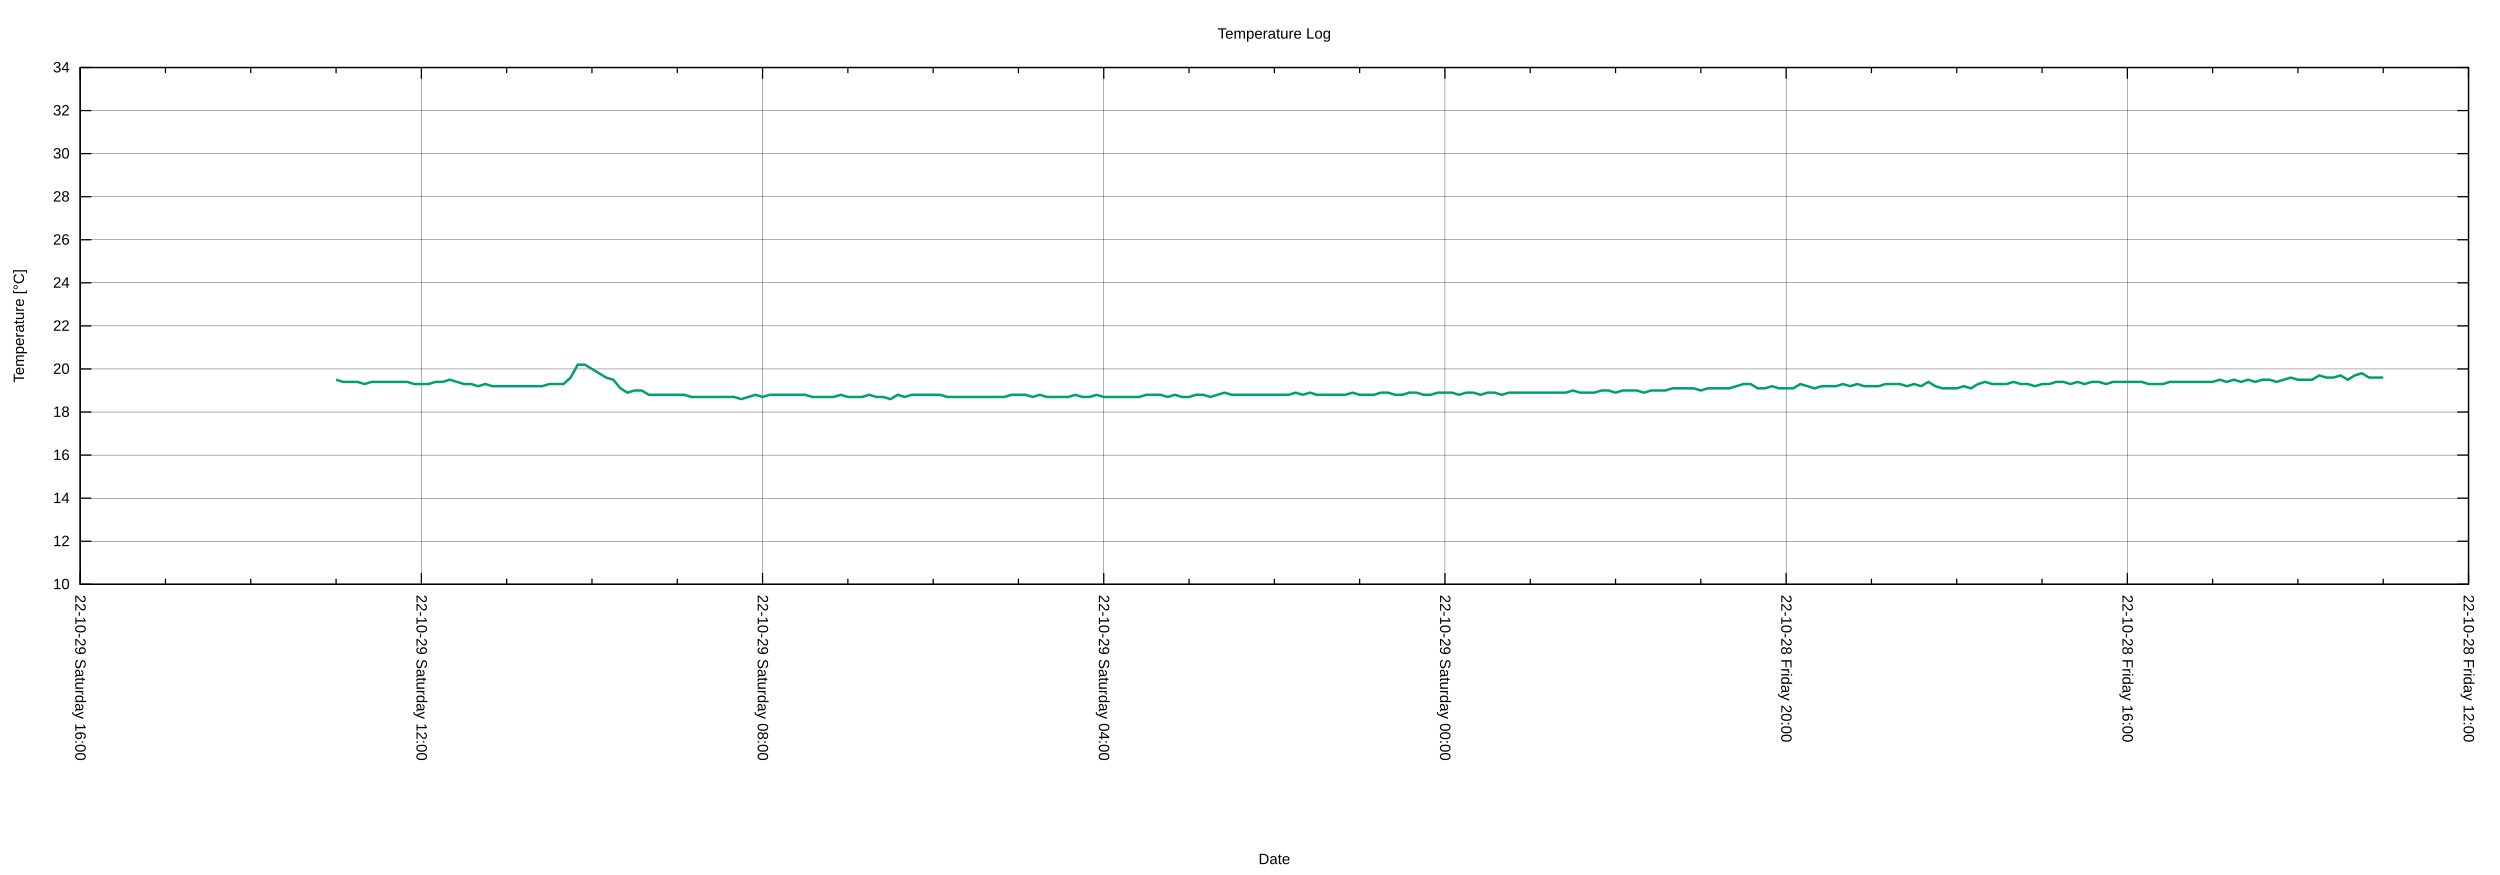
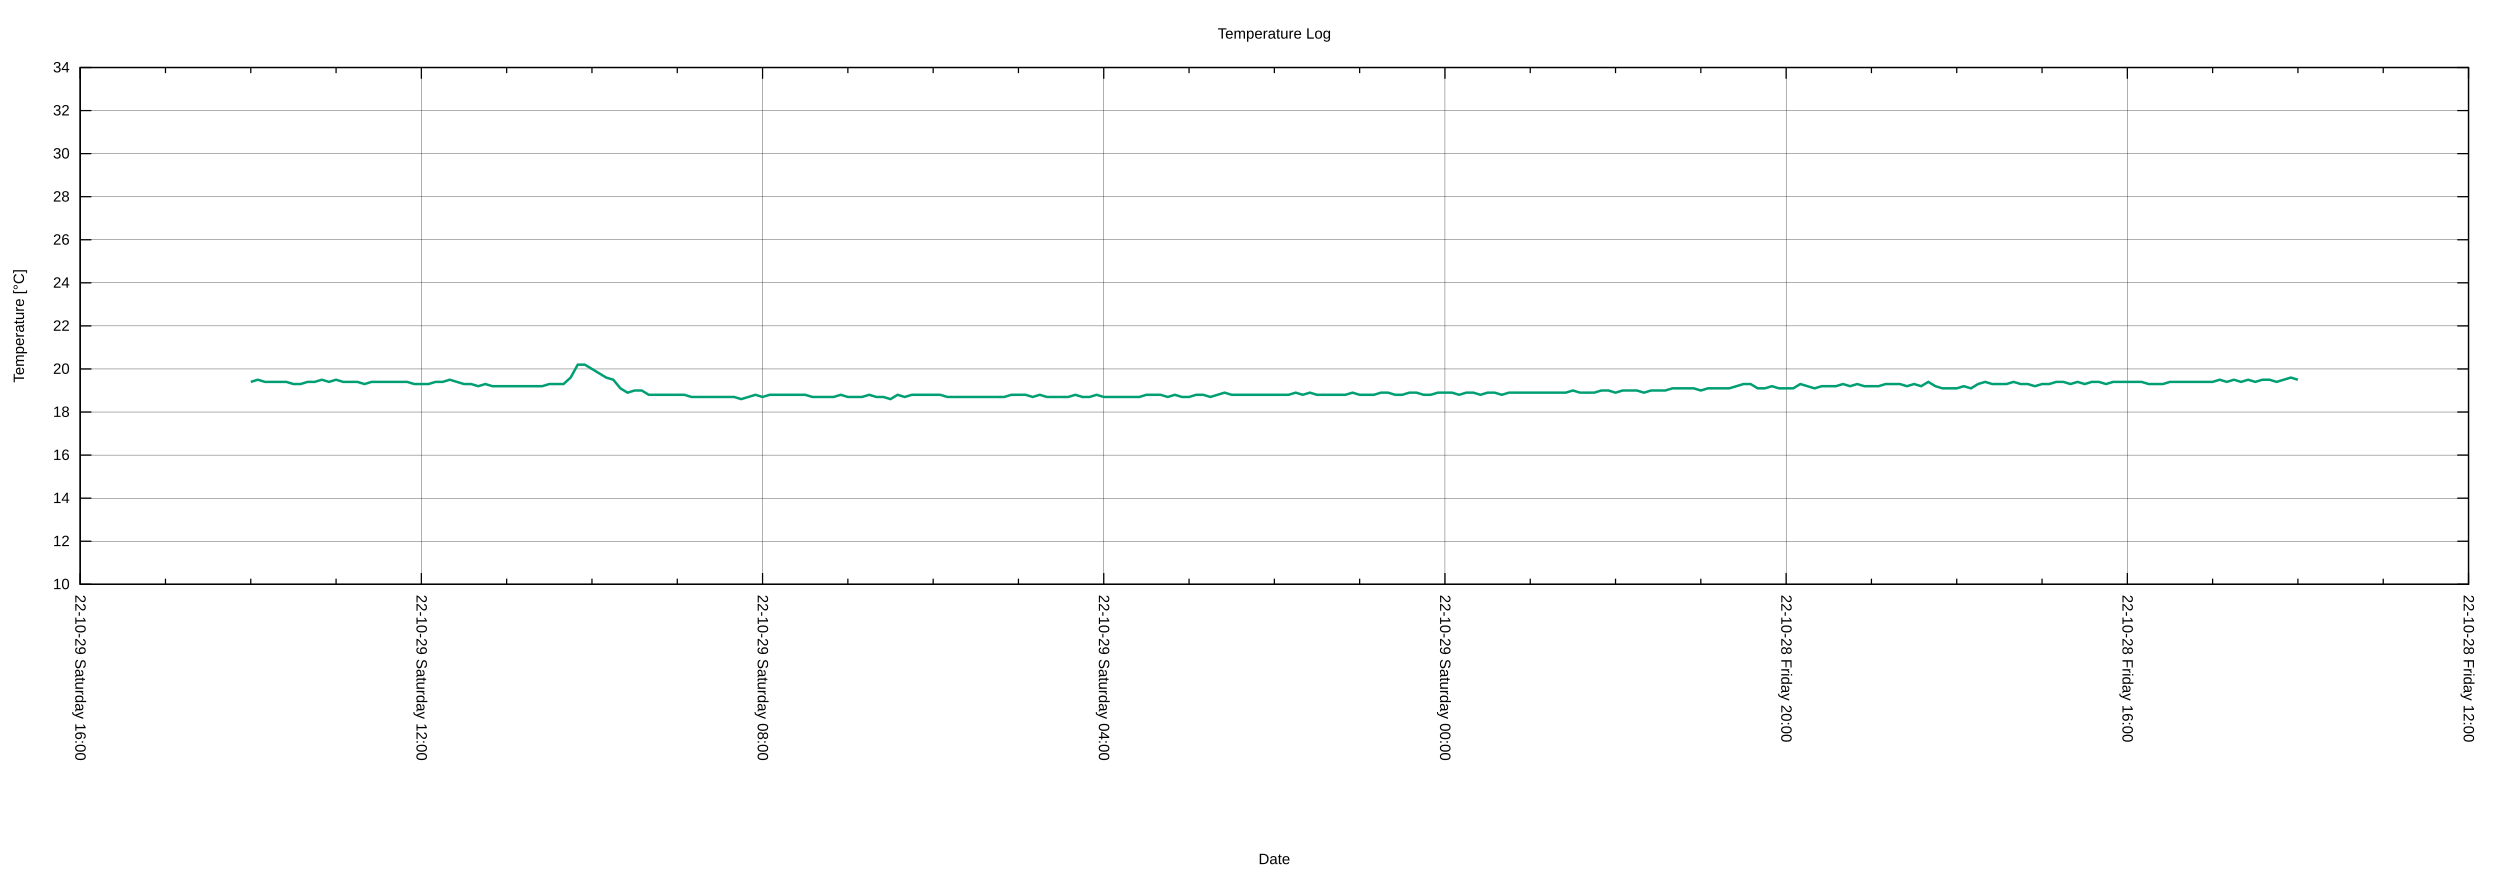
<svg xmlns="http://www.w3.org/2000/svg" xmlns:xlink="http://www.w3.org/1999/xlink" width="2000" height="700" viewBox="0 0 2000 700">
  <g id="gnuplot_canvas">
    <rect x="0" y="0" width="2000" height="700" fill="none" />
    <defs>
      <circle id="gpDot" r="0.5" stroke-width="0.5" stroke="currentColor" />
      <path id="gpPt0" stroke-width="0.222" stroke="currentColor" d="M-1,0 h2 M0,-1 v2" />
      <path id="gpPt1" stroke-width="0.222" stroke="currentColor" d="M-1,-1 L1,1 M1,-1 L-1,1" />
      <path id="gpPt2" stroke-width="0.222" stroke="currentColor" d="M-1,0 L1,0 M0,-1 L0,1 M-1,-1 L1,1 M-1,1 L1,-1" />
      <rect id="gpPt3" stroke-width="0.222" stroke="currentColor" x="-1" y="-1" width="2" height="2" />
      <rect id="gpPt4" stroke-width="0.222" stroke="currentColor" fill="currentColor" x="-1" y="-1" width="2" height="2" />
      <circle id="gpPt5" stroke-width="0.222" stroke="currentColor" cx="0" cy="0" r="1" />
      <use xlink:href="#gpPt5" id="gpPt6" fill="currentColor" stroke="none" />
      <path id="gpPt7" stroke-width="0.222" stroke="currentColor" d="M0,-1.33 L-1.33,0.67 L1.33,0.67 z" />
      <use xlink:href="#gpPt7" id="gpPt8" fill="currentColor" stroke="none" />
      <use xlink:href="#gpPt7" id="gpPt9" stroke="currentColor" transform="rotate(180)" />
      <use xlink:href="#gpPt9" id="gpPt10" fill="currentColor" stroke="none" />
      <use xlink:href="#gpPt3" id="gpPt11" stroke="currentColor" transform="rotate(45)" />
      <use xlink:href="#gpPt11" id="gpPt12" fill="currentColor" stroke="none" />
      <path id="gpPt13" stroke-width="0.222" stroke="currentColor" d="M0,1.330 L1.265,0.411 L0.782,-1.067 L-0.782,-1.076 L-1.265,0.411 z" />
      <use xlink:href="#gpPt13" id="gpPt14" fill="currentColor" stroke="none" />
      <filter id="textbox" filterUnits="objectBoundingBox" x="0" y="0" height="1" width="1">
        <feFlood flood-color="white" flood-opacity="1" result="bgnd" />
        <feComposite in="SourceGraphic" in2="bgnd" operator="atop" />
      </filter>
      <filter id="greybox" filterUnits="objectBoundingBox" x="0" y="0" height="1" width="1">
        <feFlood flood-color="lightgrey" flood-opacity="1" result="grey" />
        <feComposite in="SourceGraphic" in2="grey" operator="atop" />
      </filter>
    </defs>
    <g fill="none" color="white" stroke="currentColor" stroke-width="1.00" stroke-linecap="butt" stroke-linejoin="miter">
</g>
    <g fill="none" color="black" stroke="currentColor" stroke-width="1.00" stroke-linecap="butt" stroke-linejoin="miter">
</g>
    <g fill="none" color="black" stroke="black" stroke-width="0.25" stroke-linecap="butt" stroke-linejoin="miter">
</g>
    <g fill="none" color="black" stroke="currentColor" stroke-width="0.25" stroke-linecap="butt" stroke-linejoin="miter">
      <path stroke="black" class="gridline" d="M64.14,467.43 L1974.82,467.43  " />
    </g>
    <g fill="none" color="black" stroke="black" stroke-width="1.00" stroke-linecap="butt" stroke-linejoin="miter">
</g>
    <g fill="none" color="black" stroke="currentColor" stroke-width="1.00" stroke-linecap="butt" stroke-linejoin="miter">
      <path stroke="black" d="M64.14,467.43 L73.14,467.43 M1974.82,467.43 L1965.82,467.43  " />
      <g transform="translate(55.75,471.33)" stroke="none" fill="black" font-family="Arial" font-size="12.00" text-anchor="end">
        <text>
          <tspan font-family="Arial"> 10</tspan>
        </text>
      </g>
    </g>
    <g fill="none" color="black" stroke="currentColor" stroke-width="1.00" stroke-linecap="butt" stroke-linejoin="miter">
</g>
    <g fill="none" color="black" stroke="black" stroke-width="0.25" stroke-linecap="butt" stroke-linejoin="miter">
</g>
    <g fill="none" color="black" stroke="currentColor" stroke-width="0.25" stroke-linecap="butt" stroke-linejoin="miter">
      <path stroke="black" class="gridline" d="M64.14,432.98 L1974.82,432.98  " />
    </g>
    <g fill="none" color="black" stroke="black" stroke-width="1.00" stroke-linecap="butt" stroke-linejoin="miter">
</g>
    <g fill="none" color="black" stroke="currentColor" stroke-width="1.00" stroke-linecap="butt" stroke-linejoin="miter">
      <path stroke="black" d="M64.14,432.98 L73.14,432.98 M1974.82,432.98 L1965.82,432.98  " />
      <g transform="translate(55.75,436.88)" stroke="none" fill="black" font-family="Arial" font-size="12.00" text-anchor="end">
        <text>
          <tspan font-family="Arial"> 12</tspan>
        </text>
      </g>
    </g>
    <g fill="none" color="black" stroke="currentColor" stroke-width="1.00" stroke-linecap="butt" stroke-linejoin="miter">
</g>
    <g fill="none" color="black" stroke="black" stroke-width="0.25" stroke-linecap="butt" stroke-linejoin="miter">
</g>
    <g fill="none" color="black" stroke="currentColor" stroke-width="0.25" stroke-linecap="butt" stroke-linejoin="miter">
      <path stroke="black" class="gridline" d="M64.14,398.53 L1974.82,398.53  " />
    </g>
    <g fill="none" color="black" stroke="black" stroke-width="1.00" stroke-linecap="butt" stroke-linejoin="miter">
</g>
    <g fill="none" color="black" stroke="currentColor" stroke-width="1.00" stroke-linecap="butt" stroke-linejoin="miter">
      <path stroke="black" d="M64.14,398.53 L73.14,398.53 M1974.82,398.53 L1965.82,398.53  " />
      <g transform="translate(55.75,402.43)" stroke="none" fill="black" font-family="Arial" font-size="12.00" text-anchor="end">
        <text>
          <tspan font-family="Arial"> 14</tspan>
        </text>
      </g>
    </g>
    <g fill="none" color="black" stroke="currentColor" stroke-width="1.00" stroke-linecap="butt" stroke-linejoin="miter">
</g>
    <g fill="none" color="black" stroke="black" stroke-width="0.25" stroke-linecap="butt" stroke-linejoin="miter">
</g>
    <g fill="none" color="black" stroke="currentColor" stroke-width="0.25" stroke-linecap="butt" stroke-linejoin="miter">
      <path stroke="black" class="gridline" d="M64.14,364.07 L1974.82,364.07  " />
    </g>
    <g fill="none" color="black" stroke="black" stroke-width="1.00" stroke-linecap="butt" stroke-linejoin="miter">
</g>
    <g fill="none" color="black" stroke="currentColor" stroke-width="1.00" stroke-linecap="butt" stroke-linejoin="miter">
      <path stroke="black" d="M64.14,364.07 L73.14,364.07 M1974.82,364.07 L1965.82,364.07  " />
      <g transform="translate(55.75,367.97)" stroke="none" fill="black" font-family="Arial" font-size="12.00" text-anchor="end">
        <text>
          <tspan font-family="Arial"> 16</tspan>
        </text>
      </g>
    </g>
    <g fill="none" color="black" stroke="currentColor" stroke-width="1.00" stroke-linecap="butt" stroke-linejoin="miter">
</g>
    <g fill="none" color="black" stroke="black" stroke-width="0.25" stroke-linecap="butt" stroke-linejoin="miter">
</g>
    <g fill="none" color="black" stroke="currentColor" stroke-width="0.25" stroke-linecap="butt" stroke-linejoin="miter">
      <path stroke="black" class="gridline" d="M64.14,329.62 L1974.82,329.62  " />
    </g>
    <g fill="none" color="black" stroke="black" stroke-width="1.00" stroke-linecap="butt" stroke-linejoin="miter">
</g>
    <g fill="none" color="black" stroke="currentColor" stroke-width="1.00" stroke-linecap="butt" stroke-linejoin="miter">
      <path stroke="black" d="M64.14,329.62 L73.14,329.62 M1974.82,329.62 L1965.82,329.62  " />
      <g transform="translate(55.75,333.52)" stroke="none" fill="black" font-family="Arial" font-size="12.00" text-anchor="end">
        <text>
          <tspan font-family="Arial"> 18</tspan>
        </text>
      </g>
    </g>
    <g fill="none" color="black" stroke="currentColor" stroke-width="1.00" stroke-linecap="butt" stroke-linejoin="miter">
</g>
    <g fill="none" color="black" stroke="black" stroke-width="0.25" stroke-linecap="butt" stroke-linejoin="miter">
</g>
    <g fill="none" color="black" stroke="currentColor" stroke-width="0.25" stroke-linecap="butt" stroke-linejoin="miter">
      <path stroke="black" class="gridline" d="M64.14,295.17 L1974.82,295.17  " />
    </g>
    <g fill="none" color="black" stroke="black" stroke-width="1.00" stroke-linecap="butt" stroke-linejoin="miter">
</g>
    <g fill="none" color="black" stroke="currentColor" stroke-width="1.00" stroke-linecap="butt" stroke-linejoin="miter">
      <path stroke="black" d="M64.14,295.17 L73.14,295.17 M1974.82,295.17 L1965.82,295.17  " />
      <g transform="translate(55.75,299.07)" stroke="none" fill="black" font-family="Arial" font-size="12.00" text-anchor="end">
        <text>
          <tspan font-family="Arial"> 20</tspan>
        </text>
      </g>
    </g>
    <g fill="none" color="black" stroke="currentColor" stroke-width="1.00" stroke-linecap="butt" stroke-linejoin="miter">
</g>
    <g fill="none" color="black" stroke="black" stroke-width="0.25" stroke-linecap="butt" stroke-linejoin="miter">
</g>
    <g fill="none" color="black" stroke="currentColor" stroke-width="0.25" stroke-linecap="butt" stroke-linejoin="miter">
      <path stroke="black" class="gridline" d="M64.14,260.72 L1974.82,260.72  " />
    </g>
    <g fill="none" color="black" stroke="black" stroke-width="1.00" stroke-linecap="butt" stroke-linejoin="miter">
</g>
    <g fill="none" color="black" stroke="currentColor" stroke-width="1.00" stroke-linecap="butt" stroke-linejoin="miter">
      <path stroke="black" d="M64.14,260.72 L73.14,260.72 M1974.82,260.72 L1965.82,260.72  " />
      <g transform="translate(55.75,264.62)" stroke="none" fill="black" font-family="Arial" font-size="12.00" text-anchor="end">
        <text>
          <tspan font-family="Arial"> 22</tspan>
        </text>
      </g>
    </g>
    <g fill="none" color="black" stroke="currentColor" stroke-width="1.00" stroke-linecap="butt" stroke-linejoin="miter">
</g>
    <g fill="none" color="black" stroke="black" stroke-width="0.25" stroke-linecap="butt" stroke-linejoin="miter">
</g>
    <g fill="none" color="black" stroke="currentColor" stroke-width="0.25" stroke-linecap="butt" stroke-linejoin="miter">
      <path stroke="black" class="gridline" d="M64.14,226.27 L1974.82,226.27  " />
    </g>
    <g fill="none" color="black" stroke="black" stroke-width="1.00" stroke-linecap="butt" stroke-linejoin="miter">
</g>
    <g fill="none" color="black" stroke="currentColor" stroke-width="1.00" stroke-linecap="butt" stroke-linejoin="miter">
      <path stroke="black" d="M64.14,226.27 L73.14,226.27 M1974.82,226.27 L1965.82,226.27  " />
      <g transform="translate(55.75,230.17)" stroke="none" fill="black" font-family="Arial" font-size="12.00" text-anchor="end">
        <text>
          <tspan font-family="Arial"> 24</tspan>
        </text>
      </g>
    </g>
    <g fill="none" color="black" stroke="currentColor" stroke-width="1.00" stroke-linecap="butt" stroke-linejoin="miter">
</g>
    <g fill="none" color="black" stroke="black" stroke-width="0.25" stroke-linecap="butt" stroke-linejoin="miter">
</g>
    <g fill="none" color="black" stroke="currentColor" stroke-width="0.25" stroke-linecap="butt" stroke-linejoin="miter">
      <path stroke="black" class="gridline" d="M64.14,191.82 L1974.82,191.82  " />
    </g>
    <g fill="none" color="black" stroke="black" stroke-width="1.00" stroke-linecap="butt" stroke-linejoin="miter">
</g>
    <g fill="none" color="black" stroke="currentColor" stroke-width="1.00" stroke-linecap="butt" stroke-linejoin="miter">
      <path stroke="black" d="M64.14,191.82 L73.14,191.82 M1974.82,191.82 L1965.82,191.82  " />
      <g transform="translate(55.75,195.72)" stroke="none" fill="black" font-family="Arial" font-size="12.00" text-anchor="end">
        <text>
          <tspan font-family="Arial"> 26</tspan>
        </text>
      </g>
    </g>
    <g fill="none" color="black" stroke="currentColor" stroke-width="1.00" stroke-linecap="butt" stroke-linejoin="miter">
</g>
    <g fill="none" color="black" stroke="black" stroke-width="0.25" stroke-linecap="butt" stroke-linejoin="miter">
</g>
    <g fill="none" color="black" stroke="currentColor" stroke-width="0.25" stroke-linecap="butt" stroke-linejoin="miter">
      <path stroke="black" class="gridline" d="M64.14,157.36 L1974.82,157.36  " />
    </g>
    <g fill="none" color="black" stroke="black" stroke-width="1.00" stroke-linecap="butt" stroke-linejoin="miter">
</g>
    <g fill="none" color="black" stroke="currentColor" stroke-width="1.00" stroke-linecap="butt" stroke-linejoin="miter">
      <path stroke="black" d="M64.14,157.36 L73.14,157.36 M1974.82,157.36 L1965.82,157.36  " />
      <g transform="translate(55.75,161.26)" stroke="none" fill="black" font-family="Arial" font-size="12.00" text-anchor="end">
        <text>
          <tspan font-family="Arial"> 28</tspan>
        </text>
      </g>
    </g>
    <g fill="none" color="black" stroke="currentColor" stroke-width="1.00" stroke-linecap="butt" stroke-linejoin="miter">
</g>
    <g fill="none" color="black" stroke="black" stroke-width="0.25" stroke-linecap="butt" stroke-linejoin="miter">
</g>
    <g fill="none" color="black" stroke="currentColor" stroke-width="0.25" stroke-linecap="butt" stroke-linejoin="miter">
      <path stroke="black" class="gridline" d="M64.14,122.91 L1974.82,122.91  " />
    </g>
    <g fill="none" color="black" stroke="black" stroke-width="1.00" stroke-linecap="butt" stroke-linejoin="miter">
</g>
    <g fill="none" color="black" stroke="currentColor" stroke-width="1.00" stroke-linecap="butt" stroke-linejoin="miter">
      <path stroke="black" d="M64.14,122.91 L73.14,122.91 M1974.82,122.91 L1965.82,122.91  " />
      <g transform="translate(55.75,126.81)" stroke="none" fill="black" font-family="Arial" font-size="12.00" text-anchor="end">
        <text>
          <tspan font-family="Arial"> 30</tspan>
        </text>
      </g>
    </g>
    <g fill="none" color="black" stroke="currentColor" stroke-width="1.00" stroke-linecap="butt" stroke-linejoin="miter">
</g>
    <g fill="none" color="black" stroke="black" stroke-width="0.25" stroke-linecap="butt" stroke-linejoin="miter">
</g>
    <g fill="none" color="black" stroke="currentColor" stroke-width="0.25" stroke-linecap="butt" stroke-linejoin="miter">
      <path stroke="black" class="gridline" d="M64.14,88.46 L1974.82,88.46  " />
    </g>
    <g fill="none" color="black" stroke="black" stroke-width="1.00" stroke-linecap="butt" stroke-linejoin="miter">
</g>
    <g fill="none" color="black" stroke="currentColor" stroke-width="1.00" stroke-linecap="butt" stroke-linejoin="miter">
      <path stroke="black" d="M64.14,88.46 L73.14,88.46 M1974.82,88.46 L1965.82,88.46  " />
      <g transform="translate(55.75,92.36)" stroke="none" fill="black" font-family="Arial" font-size="12.00" text-anchor="end">
        <text>
          <tspan font-family="Arial"> 32</tspan>
        </text>
      </g>
    </g>
    <g fill="none" color="black" stroke="currentColor" stroke-width="1.00" stroke-linecap="butt" stroke-linejoin="miter">
</g>
    <g fill="none" color="black" stroke="black" stroke-width="0.25" stroke-linecap="butt" stroke-linejoin="miter">
</g>
    <g fill="none" color="black" stroke="currentColor" stroke-width="0.25" stroke-linecap="butt" stroke-linejoin="miter">
      <path stroke="black" class="gridline" d="M64.14,54.01 L1974.82,54.01  " />
    </g>
    <g fill="none" color="black" stroke="black" stroke-width="1.00" stroke-linecap="butt" stroke-linejoin="miter">
</g>
    <g fill="none" color="black" stroke="currentColor" stroke-width="1.00" stroke-linecap="butt" stroke-linejoin="miter">
      <path stroke="black" d="M64.14,54.01 L73.14,54.01 M1974.82,54.01 L1965.82,54.01  " />
      <g transform="translate(55.75,57.91)" stroke="none" fill="black" font-family="Arial" font-size="12.00" text-anchor="end">
        <text>
          <tspan font-family="Arial"> 34</tspan>
        </text>
      </g>
    </g>
    <g fill="none" color="black" stroke="currentColor" stroke-width="1.00" stroke-linecap="butt" stroke-linejoin="miter">
</g>
    <g fill="none" color="black" stroke="black" stroke-width="0.25" stroke-linecap="butt" stroke-linejoin="miter">
</g>
    <g fill="none" color="black" stroke="currentColor" stroke-width="0.25" stroke-linecap="butt" stroke-linejoin="miter">
      <path stroke="black" class="gridline" d="M1974.82,467.43 L1974.82,54.01  " />
    </g>
    <g fill="none" color="black" stroke="black" stroke-width="1.00" stroke-linecap="butt" stroke-linejoin="miter">
</g>
    <g fill="none" color="black" stroke="currentColor" stroke-width="1.00" stroke-linecap="butt" stroke-linejoin="miter">
      <path stroke="black" d="M1974.82,467.43 L1974.82,458.43 M1974.82,54.01 L1974.82,63.01  " />
      <g transform="translate(1970.92,475.82) rotate(90)" stroke="none" fill="black" font-family="Arial" font-size="12.00" text-anchor="start">
        <text>
          <tspan font-family="Arial">22-10-28 Friday 12:00</tspan>
        </text>
      </g>
    </g>
    <g fill="none" color="black" stroke="currentColor" stroke-width="1.00" stroke-linecap="butt" stroke-linejoin="miter">
      <path stroke="black" d="M1906.58,467.43 L1906.58,462.93 M1906.58,54.01 L1906.58,58.51 M1838.34,467.43 L1838.34,462.93 M1838.34,54.01 L1838.34,58.51   M1770.10,467.43 L1770.10,462.93 M1770.10,54.01 L1770.10,58.51  " />
    </g>
    <g fill="none" color="black" stroke="black" stroke-width="0.25" stroke-linecap="butt" stroke-linejoin="miter">
</g>
    <g fill="none" color="black" stroke="currentColor" stroke-width="0.25" stroke-linecap="butt" stroke-linejoin="miter">
      <path stroke="black" class="gridline" d="M1701.87,467.43 L1701.87,54.01  " />
    </g>
    <g fill="none" color="black" stroke="black" stroke-width="1.00" stroke-linecap="butt" stroke-linejoin="miter">
</g>
    <g fill="none" color="black" stroke="currentColor" stroke-width="1.00" stroke-linecap="butt" stroke-linejoin="miter">
      <path stroke="black" d="M1701.87,467.43 L1701.87,458.43 M1701.87,54.01 L1701.87,63.01  " />
      <g transform="translate(1697.97,475.82) rotate(90)" stroke="none" fill="black" font-family="Arial" font-size="12.00" text-anchor="start">
        <text>
          <tspan font-family="Arial">22-10-28 Friday 16:00</tspan>
        </text>
      </g>
    </g>
    <g fill="none" color="black" stroke="currentColor" stroke-width="1.00" stroke-linecap="butt" stroke-linejoin="miter">
      <path stroke="black" d="M1633.63,467.43 L1633.63,462.93 M1633.63,54.01 L1633.63,58.51 M1565.39,467.43 L1565.39,462.93 M1565.39,54.01 L1565.39,58.51   M1497.15,467.43 L1497.15,462.93 M1497.15,54.01 L1497.15,58.51  " />
    </g>
    <g fill="none" color="black" stroke="black" stroke-width="0.25" stroke-linecap="butt" stroke-linejoin="miter">
</g>
    <g fill="none" color="black" stroke="currentColor" stroke-width="0.25" stroke-linecap="butt" stroke-linejoin="miter">
      <path stroke="black" class="gridline" d="M1428.91,467.43 L1428.91,54.01  " />
    </g>
    <g fill="none" color="black" stroke="black" stroke-width="1.00" stroke-linecap="butt" stroke-linejoin="miter">
</g>
    <g fill="none" color="black" stroke="currentColor" stroke-width="1.00" stroke-linecap="butt" stroke-linejoin="miter">
      <path stroke="black" d="M1428.91,467.43 L1428.91,458.43 M1428.91,54.01 L1428.91,63.01  " />
      <g transform="translate(1425.01,475.82) rotate(90)" stroke="none" fill="black" font-family="Arial" font-size="12.00" text-anchor="start">
        <text>
          <tspan font-family="Arial">22-10-28 Friday 20:00</tspan>
        </text>
      </g>
    </g>
    <g fill="none" color="black" stroke="currentColor" stroke-width="1.00" stroke-linecap="butt" stroke-linejoin="miter">
      <path stroke="black" d="M1360.67,467.43 L1360.67,462.93 M1360.67,54.01 L1360.67,58.51 M1292.43,467.43 L1292.43,462.93 M1292.43,54.01 L1292.43,58.51   M1224.20,467.43 L1224.20,462.93 M1224.20,54.01 L1224.20,58.51  " />
    </g>
    <g fill="none" color="black" stroke="black" stroke-width="0.25" stroke-linecap="butt" stroke-linejoin="miter">
</g>
    <g fill="none" color="black" stroke="currentColor" stroke-width="0.25" stroke-linecap="butt" stroke-linejoin="miter">
      <path stroke="black" class="gridline" d="M1155.96,467.43 L1155.96,54.01  " />
    </g>
    <g fill="none" color="black" stroke="black" stroke-width="1.00" stroke-linecap="butt" stroke-linejoin="miter">
</g>
    <g fill="none" color="black" stroke="currentColor" stroke-width="1.00" stroke-linecap="butt" stroke-linejoin="miter">
      <path stroke="black" d="M1155.96,467.43 L1155.96,458.43 M1155.96,54.01 L1155.96,63.01  " />
      <g transform="translate(1152.06,475.82) rotate(90)" stroke="none" fill="black" font-family="Arial" font-size="12.00" text-anchor="start">
        <text>
          <tspan font-family="Arial">22-10-29 Saturday 00:00</tspan>
        </text>
      </g>
    </g>
    <g fill="none" color="black" stroke="currentColor" stroke-width="1.00" stroke-linecap="butt" stroke-linejoin="miter">
      <path stroke="black" d="M1087.72,467.43 L1087.72,462.93 M1087.72,54.01 L1087.72,58.51 M1019.48,467.43 L1019.48,462.93 M1019.48,54.01 L1019.48,58.51   M951.24,467.43 L951.24,462.93 M951.24,54.01 L951.24,58.51  " />
    </g>
    <g fill="none" color="black" stroke="black" stroke-width="0.25" stroke-linecap="butt" stroke-linejoin="miter">
</g>
    <g fill="none" color="black" stroke="currentColor" stroke-width="0.25" stroke-linecap="butt" stroke-linejoin="miter">
      <path stroke="black" class="gridline" d="M883.00,467.43 L883.00,54.01  " />
    </g>
    <g fill="none" color="black" stroke="black" stroke-width="1.00" stroke-linecap="butt" stroke-linejoin="miter">
</g>
    <g fill="none" color="black" stroke="currentColor" stroke-width="1.00" stroke-linecap="butt" stroke-linejoin="miter">
      <path stroke="black" d="M883.00,467.43 L883.00,458.43 M883.00,54.01 L883.00,63.01  " />
      <g transform="translate(879.10,475.82) rotate(90)" stroke="none" fill="black" font-family="Arial" font-size="12.00" text-anchor="start">
        <text>
          <tspan font-family="Arial">22-10-29 Saturday 04:00</tspan>
        </text>
      </g>
    </g>
    <g fill="none" color="black" stroke="currentColor" stroke-width="1.00" stroke-linecap="butt" stroke-linejoin="miter">
      <path stroke="black" d="M814.76,467.43 L814.76,462.93 M814.76,54.01 L814.76,58.51 M746.53,467.43 L746.53,462.93 M746.53,54.01 L746.53,58.51   M678.29,467.43 L678.29,462.93 M678.29,54.01 L678.29,58.51  " />
    </g>
    <g fill="none" color="black" stroke="black" stroke-width="0.25" stroke-linecap="butt" stroke-linejoin="miter">
</g>
    <g fill="none" color="black" stroke="currentColor" stroke-width="0.25" stroke-linecap="butt" stroke-linejoin="miter">
      <path stroke="black" class="gridline" d="M610.05,467.43 L610.05,54.01  " />
    </g>
    <g fill="none" color="black" stroke="black" stroke-width="1.00" stroke-linecap="butt" stroke-linejoin="miter">
</g>
    <g fill="none" color="black" stroke="currentColor" stroke-width="1.00" stroke-linecap="butt" stroke-linejoin="miter">
      <path stroke="black" d="M610.05,467.43 L610.05,458.43 M610.05,54.01 L610.05,63.01  " />
      <g transform="translate(606.15,475.82) rotate(90)" stroke="none" fill="black" font-family="Arial" font-size="12.00" text-anchor="start">
        <text>
          <tspan font-family="Arial">22-10-29 Saturday 08:00</tspan>
        </text>
      </g>
    </g>
    <g fill="none" color="black" stroke="currentColor" stroke-width="1.00" stroke-linecap="butt" stroke-linejoin="miter">
      <path stroke="black" d="M541.81,467.43 L541.81,462.93 M541.81,54.01 L541.81,58.51 M473.57,467.43 L473.57,462.93 M473.57,54.01 L473.57,58.51   M405.33,467.43 L405.33,462.93 M405.33,54.01 L405.33,58.51  " />
    </g>
    <g fill="none" color="black" stroke="black" stroke-width="0.25" stroke-linecap="butt" stroke-linejoin="miter">
</g>
    <g fill="none" color="black" stroke="currentColor" stroke-width="0.25" stroke-linecap="butt" stroke-linejoin="miter">
      <path stroke="black" class="gridline" d="M337.09,467.43 L337.09,54.01  " />
    </g>
    <g fill="none" color="black" stroke="black" stroke-width="1.00" stroke-linecap="butt" stroke-linejoin="miter">
</g>
    <g fill="none" color="black" stroke="currentColor" stroke-width="1.00" stroke-linecap="butt" stroke-linejoin="miter">
      <path stroke="black" d="M337.09,467.43 L337.09,458.43 M337.09,54.01 L337.09,63.01  " />
      <g transform="translate(333.19,475.82) rotate(90)" stroke="none" fill="black" font-family="Arial" font-size="12.00" text-anchor="start">
        <text>
          <tspan font-family="Arial">22-10-29 Saturday 12:00</tspan>
        </text>
      </g>
    </g>
    <g fill="none" color="black" stroke="currentColor" stroke-width="1.00" stroke-linecap="butt" stroke-linejoin="miter">
      <path stroke="black" d="M268.86,467.43 L268.86,462.93 M268.86,54.01 L268.86,58.51 M200.62,467.43 L200.62,462.93 M200.62,54.01 L200.62,58.51   M132.38,467.43 L132.38,462.93 M132.38,54.01 L132.38,58.51  " />
    </g>
    <g fill="none" color="black" stroke="black" stroke-width="0.25" stroke-linecap="butt" stroke-linejoin="miter">
</g>
    <g fill="none" color="black" stroke="currentColor" stroke-width="0.25" stroke-linecap="butt" stroke-linejoin="miter">
      <path stroke="black" class="gridline" d="M64.14,467.43 L64.14,54.01  " />
    </g>
    <g fill="none" color="black" stroke="black" stroke-width="1.00" stroke-linecap="butt" stroke-linejoin="miter">
</g>
    <g fill="none" color="black" stroke="currentColor" stroke-width="1.00" stroke-linecap="butt" stroke-linejoin="miter">
      <path stroke="black" d="M64.14,467.43 L64.14,458.43 M64.14,54.01 L64.14,63.01  " />
      <g transform="translate(60.24,475.82) rotate(90)" stroke="none" fill="black" font-family="Arial" font-size="12.00" text-anchor="start">
        <text>
          <tspan font-family="Arial">22-10-29 Saturday 16:00</tspan>
        </text>
      </g>
    </g>
    <g fill="none" color="black" stroke="currentColor" stroke-width="1.00" stroke-linecap="butt" stroke-linejoin="miter">
</g>
    <g fill="none" color="black" stroke="currentColor" stroke-width="1.00" stroke-linecap="butt" stroke-linejoin="miter">
      <path stroke="black" d="M64.14,54.01 L64.14,467.43 L1974.82,467.43 L1974.82,54.01 L64.14,54.01 Z  " />
    </g>
    <g fill="none" color="black" stroke="currentColor" stroke-width="1.00" stroke-linecap="butt" stroke-linejoin="miter">
      <g transform="translate(19.18,260.72) rotate(270)" stroke="none" fill="black" font-family="Arial" font-size="12.00" text-anchor="middle">
        <text>
          <tspan font-family="Arial">Temperature [°C]</tspan>
        </text>
      </g>
    </g>
    <g fill="none" color="black" stroke="currentColor" stroke-width="1.00" stroke-linecap="butt" stroke-linejoin="miter">
      <g transform="translate(1019.48,691.30)" stroke="none" fill="black" font-family="Arial" font-size="12.00" text-anchor="middle">
        <text>
          <tspan font-family="Arial">Date</tspan>
        </text>
      </g>
    </g>
    <g fill="none" color="black" stroke="currentColor" stroke-width="1.00" stroke-linecap="butt" stroke-linejoin="miter">
</g>
    <g id="gnuplot_plot_1">
      <g fill="none" color="white" stroke="currentColor" stroke-width="2.00" stroke-linecap="butt" stroke-linejoin="miter">
</g>
      <g fill="none" color="black" stroke="currentColor" stroke-width="2.00" stroke-linecap="butt" stroke-linejoin="miter">
-         <path stroke="rgb(  0, 158, 115)" d="M268.86,303.78 L274.54,305.51 L280.23,305.51 L285.92,305.51 L291.60,307.23 L297.29,305.51 L302.98,305.51 L308.66,305.51   L314.35,305.51 L320.03,305.51 L325.72,305.51 L331.41,307.23 L337.09,307.23 L342.78,307.23 L348.47,305.51 L354.15,305.51   L359.84,303.78 L365.53,305.51 L371.21,307.23 L376.90,307.23 L382.59,308.95 L388.27,307.23 L393.96,308.95 L399.65,308.95   L405.33,308.95 L411.02,308.95 L416.71,308.95 L422.39,308.95 L428.08,308.95 L433.77,308.95 L439.45,307.23 L445.14,307.23   L450.83,307.23 L456.51,302.06 L462.20,291.73 L467.88,291.73 L473.57,295.17 L479.26,298.62 L484.94,302.06 L490.63,303.78   L496.32,310.67 L502.00,314.12 L507.69,312.40 L513.38,312.40 L519.06,315.84 L524.75,315.84 L530.44,315.84 L536.12,315.84   L541.81,315.84 L547.50,315.84 L553.18,317.57 L558.87,317.57 L564.56,317.57 L570.24,317.57 L575.93,317.57 L581.62,317.57   L587.30,317.57 L592.99,319.29 L598.68,317.57 L604.36,315.84 L610.05,317.57 L615.74,315.84 L621.42,315.84 L627.11,315.84   L632.79,315.84 L638.48,315.84 L644.17,315.84 L649.85,317.57 L655.54,317.57 L661.23,317.57 L666.91,317.57 L672.60,315.84   L678.29,317.57 L683.97,317.57 L689.66,317.57 L695.35,315.84 L701.03,317.57 L706.72,317.57 L712.41,319.29 L718.09,315.84   L723.78,317.57 L729.47,315.84 L735.15,315.84 L740.84,315.84 L746.53,315.84 L752.21,315.84 L757.90,317.57 L763.59,317.57   L769.27,317.57 L774.96,317.57 L780.65,317.57 L786.33,317.57 L792.02,317.57 L797.70,317.57 L803.39,317.57 L809.08,315.84   L814.76,315.84 L820.45,315.84 L826.14,317.57 L831.82,315.84 L837.51,317.57 L843.20,317.57 L848.88,317.57 L854.57,317.57   L860.26,315.84 L865.94,317.57 L871.63,317.57 L877.32,315.84 L883.00,317.57 L888.69,317.57 L894.38,317.57 L900.06,317.57   L905.75,317.57 L911.44,317.57 L917.12,315.84 L922.81,315.84 L928.50,315.84 L934.18,317.57 L939.87,315.84 L945.55,317.57   L951.24,317.57 L956.93,315.84 L962.61,315.84 L968.30,317.57 L973.99,315.84 L979.67,314.12 L985.36,315.84 L991.05,315.84   L996.73,315.84 L1002.42,315.84 L1008.11,315.84 L1013.79,315.84 L1019.48,315.84 L1025.17,315.84 L1030.85,315.84 L1036.54,314.12   L1042.23,315.84 L1047.91,314.12 L1053.60,315.84 L1059.29,315.84 L1064.97,315.84 L1070.66,315.84 L1076.35,315.84 L1082.03,314.12   L1087.72,315.84 L1093.41,315.84 L1099.09,315.84 L1104.78,314.12 L1110.46,314.12 L1116.15,315.84 L1121.84,315.84 L1127.52,314.12   L1133.21,314.12 L1138.90,315.84 L1144.58,315.84 L1150.27,314.12 L1155.96,314.12 L1161.64,314.12 L1167.33,315.84 L1173.02,314.12   L1178.70,314.12 L1184.39,315.84 L1190.08,314.12 L1195.76,314.12 L1201.45,315.84 L1207.14,314.12 L1212.82,314.12 L1218.51,314.12   L1224.20,314.12 L1229.88,314.12 L1235.57,314.12 L1241.26,314.12 L1246.94,314.12 L1252.63,314.12 L1258.32,312.40 L1264.00,314.12   L1269.69,314.12 L1275.37,314.12 L1281.06,312.40 L1286.75,312.40 L1292.43,314.12 L1298.12,312.40 L1303.81,312.40 L1309.49,312.40   L1315.18,314.12 L1320.87,312.40 L1326.55,312.40 L1332.24,312.40 L1337.93,310.67 L1343.61,310.67 L1349.30,310.67 L1354.99,310.67   L1360.67,312.40 L1366.36,310.67 L1372.05,310.67 L1377.73,310.67 L1383.42,310.67 L1389.11,308.95 L1394.79,307.23 L1400.48,307.23   L1406.17,310.67 L1411.85,310.67 L1417.54,308.95 L1423.22,310.67 L1428.91,310.67 L1434.60,310.67 L1440.28,307.23 L1445.97,308.95   L1451.66,310.67 L1457.34,308.95 L1463.03,308.95 L1468.72,308.95 L1474.40,307.23 L1480.09,308.95 L1485.78,307.23 L1491.46,308.95   L1497.15,308.95 L1502.84,308.95 L1508.52,307.23 L1514.21,307.23 L1519.90,307.23 L1525.58,308.95 L1531.27,307.23 L1536.96,308.95   L1542.64,305.51 L1548.33,308.95 L1554.02,310.67 L1559.70,310.67 L1565.39,310.67 L1571.08,308.95 L1576.76,310.67 L1582.45,307.23   L1588.13,305.51 L1593.82,307.23 L1599.51,307.23 L1605.19,307.23 L1610.88,305.51 L1616.57,307.23 L1622.25,307.23 L1627.94,308.95   L1633.63,307.23 L1639.31,307.23 L1645.00,305.51 L1650.69,305.51 L1656.37,307.23 L1662.06,305.51 L1667.75,307.23 L1673.43,305.51   L1679.12,305.51 L1684.81,307.23 L1690.49,305.51 L1696.18,305.51 L1701.87,305.51 L1707.55,305.51 L1713.24,305.51 L1718.93,307.23   L1724.61,307.23 L1730.30,307.23 L1735.99,305.51 L1741.67,305.51 L1747.36,305.51 L1753.04,305.51 L1758.73,305.51 L1764.42,305.51   L1770.10,305.51 L1775.79,303.78 L1781.48,305.51 L1787.16,303.78 L1792.85,305.51 L1798.54,303.78 L1804.22,305.51 L1809.91,303.78   L1815.60,303.78 L1821.28,305.51 L1826.97,303.78 L1832.66,302.06 L1838.34,303.78 L1844.03,303.78 L1849.72,303.78 L1855.40,300.34   L1861.09,302.06 L1866.78,302.06 L1872.46,300.34 L1878.15,303.78 L1883.84,300.34 L1889.52,298.62 L1895.21,302.06 L1900.89,302.06   L1906.58,302.06  " />
+         <path stroke="rgb(  0, 158, 115)" d="M200.62,305.51 L206.30,303.78 L211.99,305.51 L217.68,305.51 L223.36,305.51 L229.05,305.51 L234.74,307.23 L240.42,307.23   L246.11,305.51 L251.80,305.51 L257.48,303.78 L263.17,305.51 L268.86,303.78 L274.54,305.51 L280.23,305.51 L285.92,305.51   L291.60,307.23 L297.29,305.51 L302.98,305.51 L308.66,305.51 L314.35,305.51 L320.03,305.51 L325.72,305.51 L331.41,307.23   L337.09,307.23 L342.78,307.23 L348.47,305.51 L354.15,305.51 L359.84,303.78 L365.53,305.51 L371.21,307.23 L376.90,307.23   L382.59,308.95 L388.27,307.23 L393.96,308.95 L399.65,308.95 L405.33,308.95 L411.02,308.95 L416.71,308.95 L422.39,308.95   L428.08,308.95 L433.77,308.95 L439.45,307.23 L445.14,307.23 L450.83,307.23 L456.51,302.06 L462.20,291.73 L467.88,291.73   L473.57,295.17 L479.26,298.62 L484.94,302.06 L490.63,303.78 L496.32,310.67 L502.00,314.12 L507.69,312.40 L513.38,312.40   L519.06,315.84 L524.75,315.84 L530.44,315.84 L536.12,315.84 L541.81,315.84 L547.50,315.84 L553.18,317.57 L558.87,317.57   L564.56,317.57 L570.24,317.57 L575.93,317.57 L581.62,317.57 L587.30,317.57 L592.99,319.29 L598.68,317.57 L604.36,315.84   L610.05,317.57 L615.74,315.84 L621.42,315.84 L627.11,315.84 L632.79,315.84 L638.48,315.84 L644.17,315.84 L649.85,317.57   L655.54,317.57 L661.23,317.57 L666.91,317.57 L672.60,315.84 L678.29,317.57 L683.97,317.57 L689.66,317.57 L695.35,315.84   L701.03,317.57 L706.72,317.57 L712.41,319.29 L718.09,315.84 L723.78,317.57 L729.47,315.84 L735.15,315.84 L740.84,315.84   L746.53,315.84 L752.21,315.84 L757.90,317.57 L763.59,317.57 L769.27,317.57 L774.96,317.57 L780.65,317.57 L786.33,317.57   L792.02,317.57 L797.70,317.57 L803.39,317.57 L809.08,315.84 L814.76,315.84 L820.45,315.84 L826.14,317.57 L831.82,315.84   L837.51,317.57 L843.20,317.57 L848.88,317.57 L854.57,317.57 L860.26,315.84 L865.94,317.57 L871.63,317.57 L877.32,315.84   L883.00,317.57 L888.69,317.57 L894.38,317.57 L900.06,317.57 L905.75,317.57 L911.44,317.57 L917.12,315.84 L922.81,315.84   L928.50,315.84 L934.18,317.57 L939.87,315.84 L945.55,317.57 L951.24,317.57 L956.93,315.84 L962.61,315.84 L968.30,317.57   L973.99,315.84 L979.67,314.12 L985.36,315.84 L991.05,315.84 L996.73,315.84 L1002.42,315.84 L1008.11,315.84 L1013.79,315.84   L1019.48,315.84 L1025.17,315.84 L1030.85,315.84 L1036.54,314.12 L1042.23,315.84 L1047.91,314.12 L1053.60,315.84 L1059.29,315.84   L1064.97,315.84 L1070.66,315.84 L1076.35,315.84 L1082.03,314.12 L1087.72,315.84 L1093.41,315.84 L1099.09,315.84 L1104.78,314.12   L1110.46,314.12 L1116.15,315.84 L1121.84,315.84 L1127.52,314.12 L1133.21,314.12 L1138.90,315.84 L1144.58,315.84 L1150.27,314.12   L1155.96,314.12 L1161.64,314.12 L1167.33,315.84 L1173.02,314.12 L1178.70,314.12 L1184.39,315.84 L1190.08,314.12 L1195.76,314.12   L1201.45,315.84 L1207.14,314.12 L1212.82,314.12 L1218.51,314.12 L1224.20,314.12 L1229.88,314.12 L1235.57,314.12 L1241.26,314.12   L1246.94,314.12 L1252.63,314.12 L1258.32,312.40 L1264.00,314.12 L1269.69,314.12 L1275.37,314.12 L1281.06,312.40 L1286.75,312.40   L1292.43,314.12 L1298.12,312.40 L1303.81,312.40 L1309.49,312.40 L1315.18,314.12 L1320.87,312.40 L1326.55,312.40 L1332.24,312.40   L1337.93,310.67 L1343.61,310.67 L1349.30,310.67 L1354.99,310.67 L1360.67,312.40 L1366.36,310.67 L1372.05,310.67 L1377.73,310.67   L1383.42,310.67 L1389.11,308.95 L1394.79,307.23 L1400.48,307.23 L1406.17,310.67 L1411.85,310.67 L1417.54,308.95 L1423.22,310.67   L1428.91,310.67 L1434.60,310.67 L1440.28,307.23 L1445.97,308.95 L1451.66,310.67 L1457.34,308.95 L1463.03,308.95 L1468.72,308.95   L1474.40,307.23 L1480.09,308.95 L1485.78,307.23 L1491.46,308.95 L1497.15,308.95 L1502.84,308.95 L1508.52,307.23 L1514.21,307.23   L1519.90,307.23 L1525.58,308.95 L1531.27,307.23 L1536.96,308.95 L1542.64,305.51 L1548.33,308.95 L1554.02,310.67 L1559.70,310.67   L1565.39,310.67 L1571.08,308.95 L1576.76,310.67 L1582.45,307.23 L1588.13,305.51 L1593.82,307.23 L1599.51,307.23 L1605.19,307.23   L1610.88,305.51 L1616.57,307.23 L1622.25,307.23 L1627.94,308.95 L1633.63,307.23 L1639.31,307.23 L1645.00,305.51 L1650.69,305.51   L1656.37,307.23 L1662.06,305.51 L1667.75,307.23 L1673.43,305.51 L1679.12,305.51 L1684.81,307.23 L1690.49,305.51 L1696.18,305.51   L1701.87,305.51 L1707.55,305.51 L1713.24,305.51 L1718.93,307.23 L1724.61,307.23 L1730.30,307.23 L1735.99,305.51 L1741.67,305.51   L1747.36,305.51 L1753.04,305.51 L1758.73,305.51 L1764.42,305.51 L1770.10,305.51 L1775.79,303.78 L1781.48,305.51 L1787.16,303.78   L1792.85,305.51 L1798.54,303.78 L1804.22,305.51 L1809.91,303.78 L1815.60,303.78 L1821.28,305.51 L1826.97,303.78 L1832.66,302.06   L1838.34,303.78  " />
      </g>
    </g>
    <g fill="none" color="black" stroke="currentColor" stroke-width="2.00" stroke-linecap="butt" stroke-linejoin="miter">
</g>
    <g fill="none" color="black" stroke="black" stroke-width="1.00" stroke-linecap="butt" stroke-linejoin="miter">
</g>
    <g fill="none" color="black" stroke="currentColor" stroke-width="1.00" stroke-linecap="butt" stroke-linejoin="miter">
      <path stroke="black" d="M64.14,54.01 L64.14,467.43 L1974.82,467.43 L1974.82,54.01 L64.14,54.01 Z  " />
    </g>
    <g fill="none" color="black" stroke="currentColor" stroke-width="1.00" stroke-linecap="butt" stroke-linejoin="miter">
      <g transform="translate(1019.48,30.91)" stroke="none" fill="black" font-family="Arial" font-size="12.00" text-anchor="middle">
        <text>
          <tspan font-family="Arial">Temperature Log</tspan>
        </text>
      </g>
    </g>
    <g fill="none" color="black" stroke="currentColor" stroke-width="1.00" stroke-linecap="butt" stroke-linejoin="miter">
</g>
  </g>
</svg>
